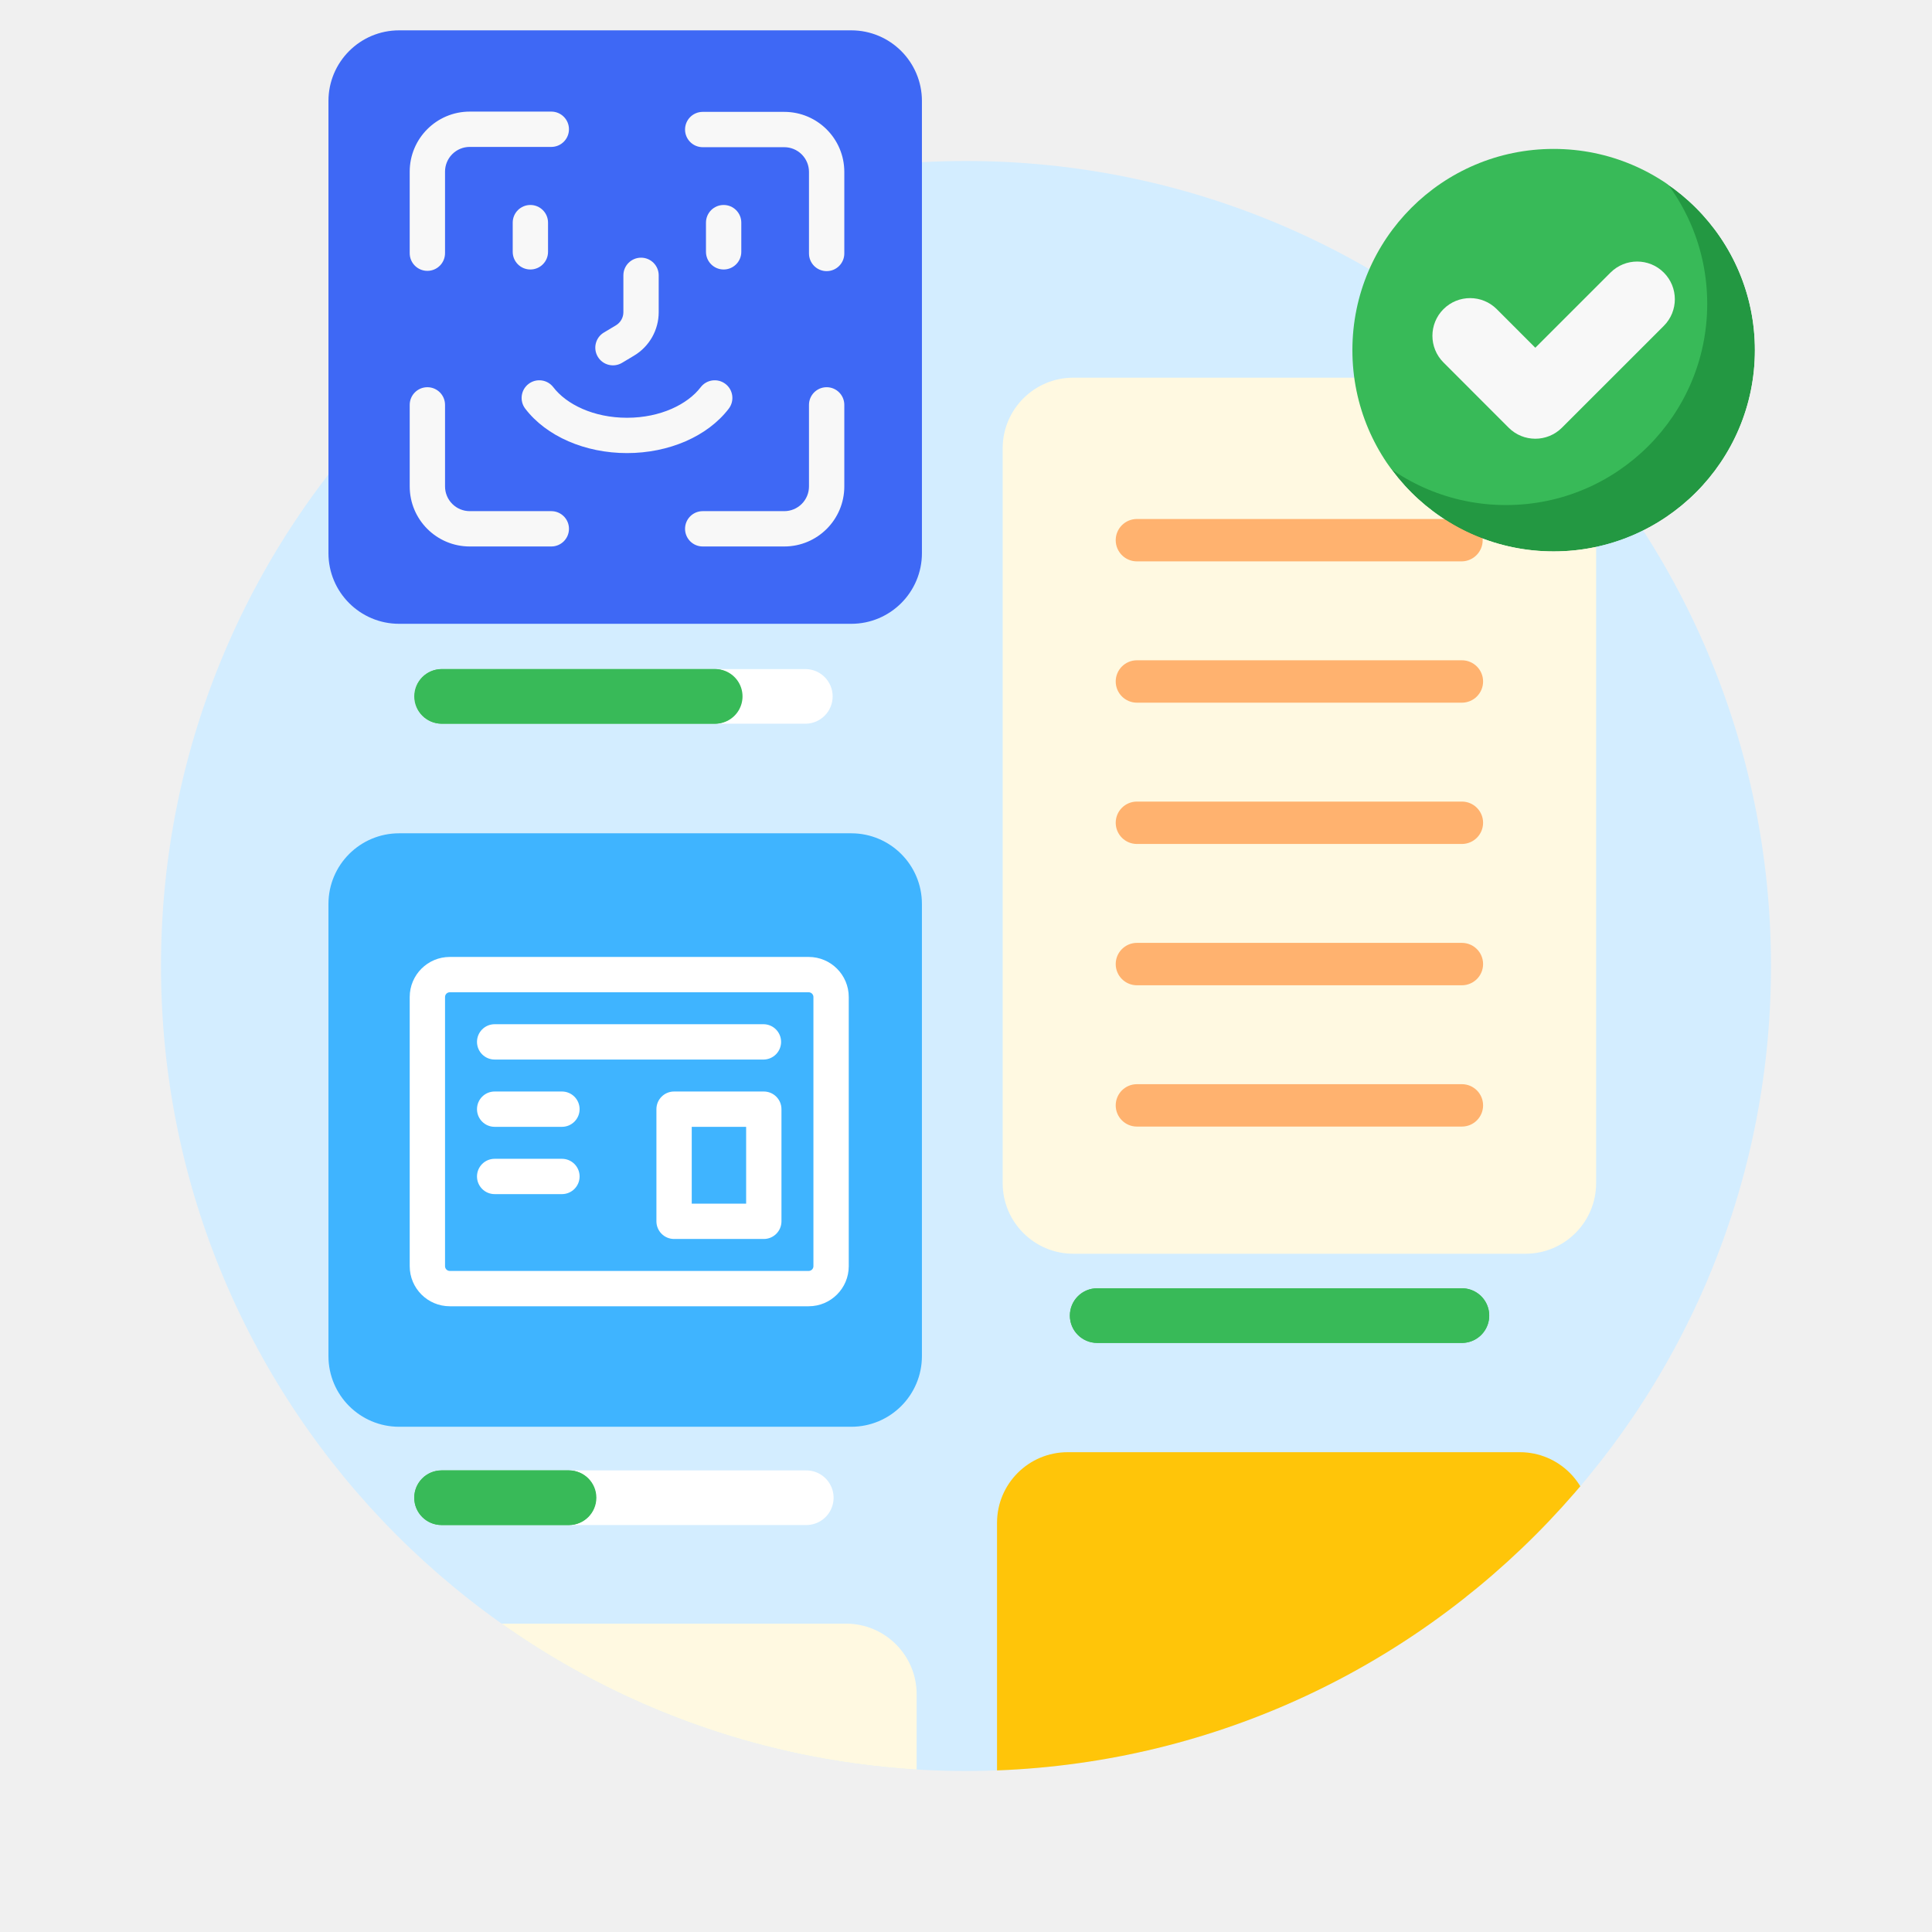
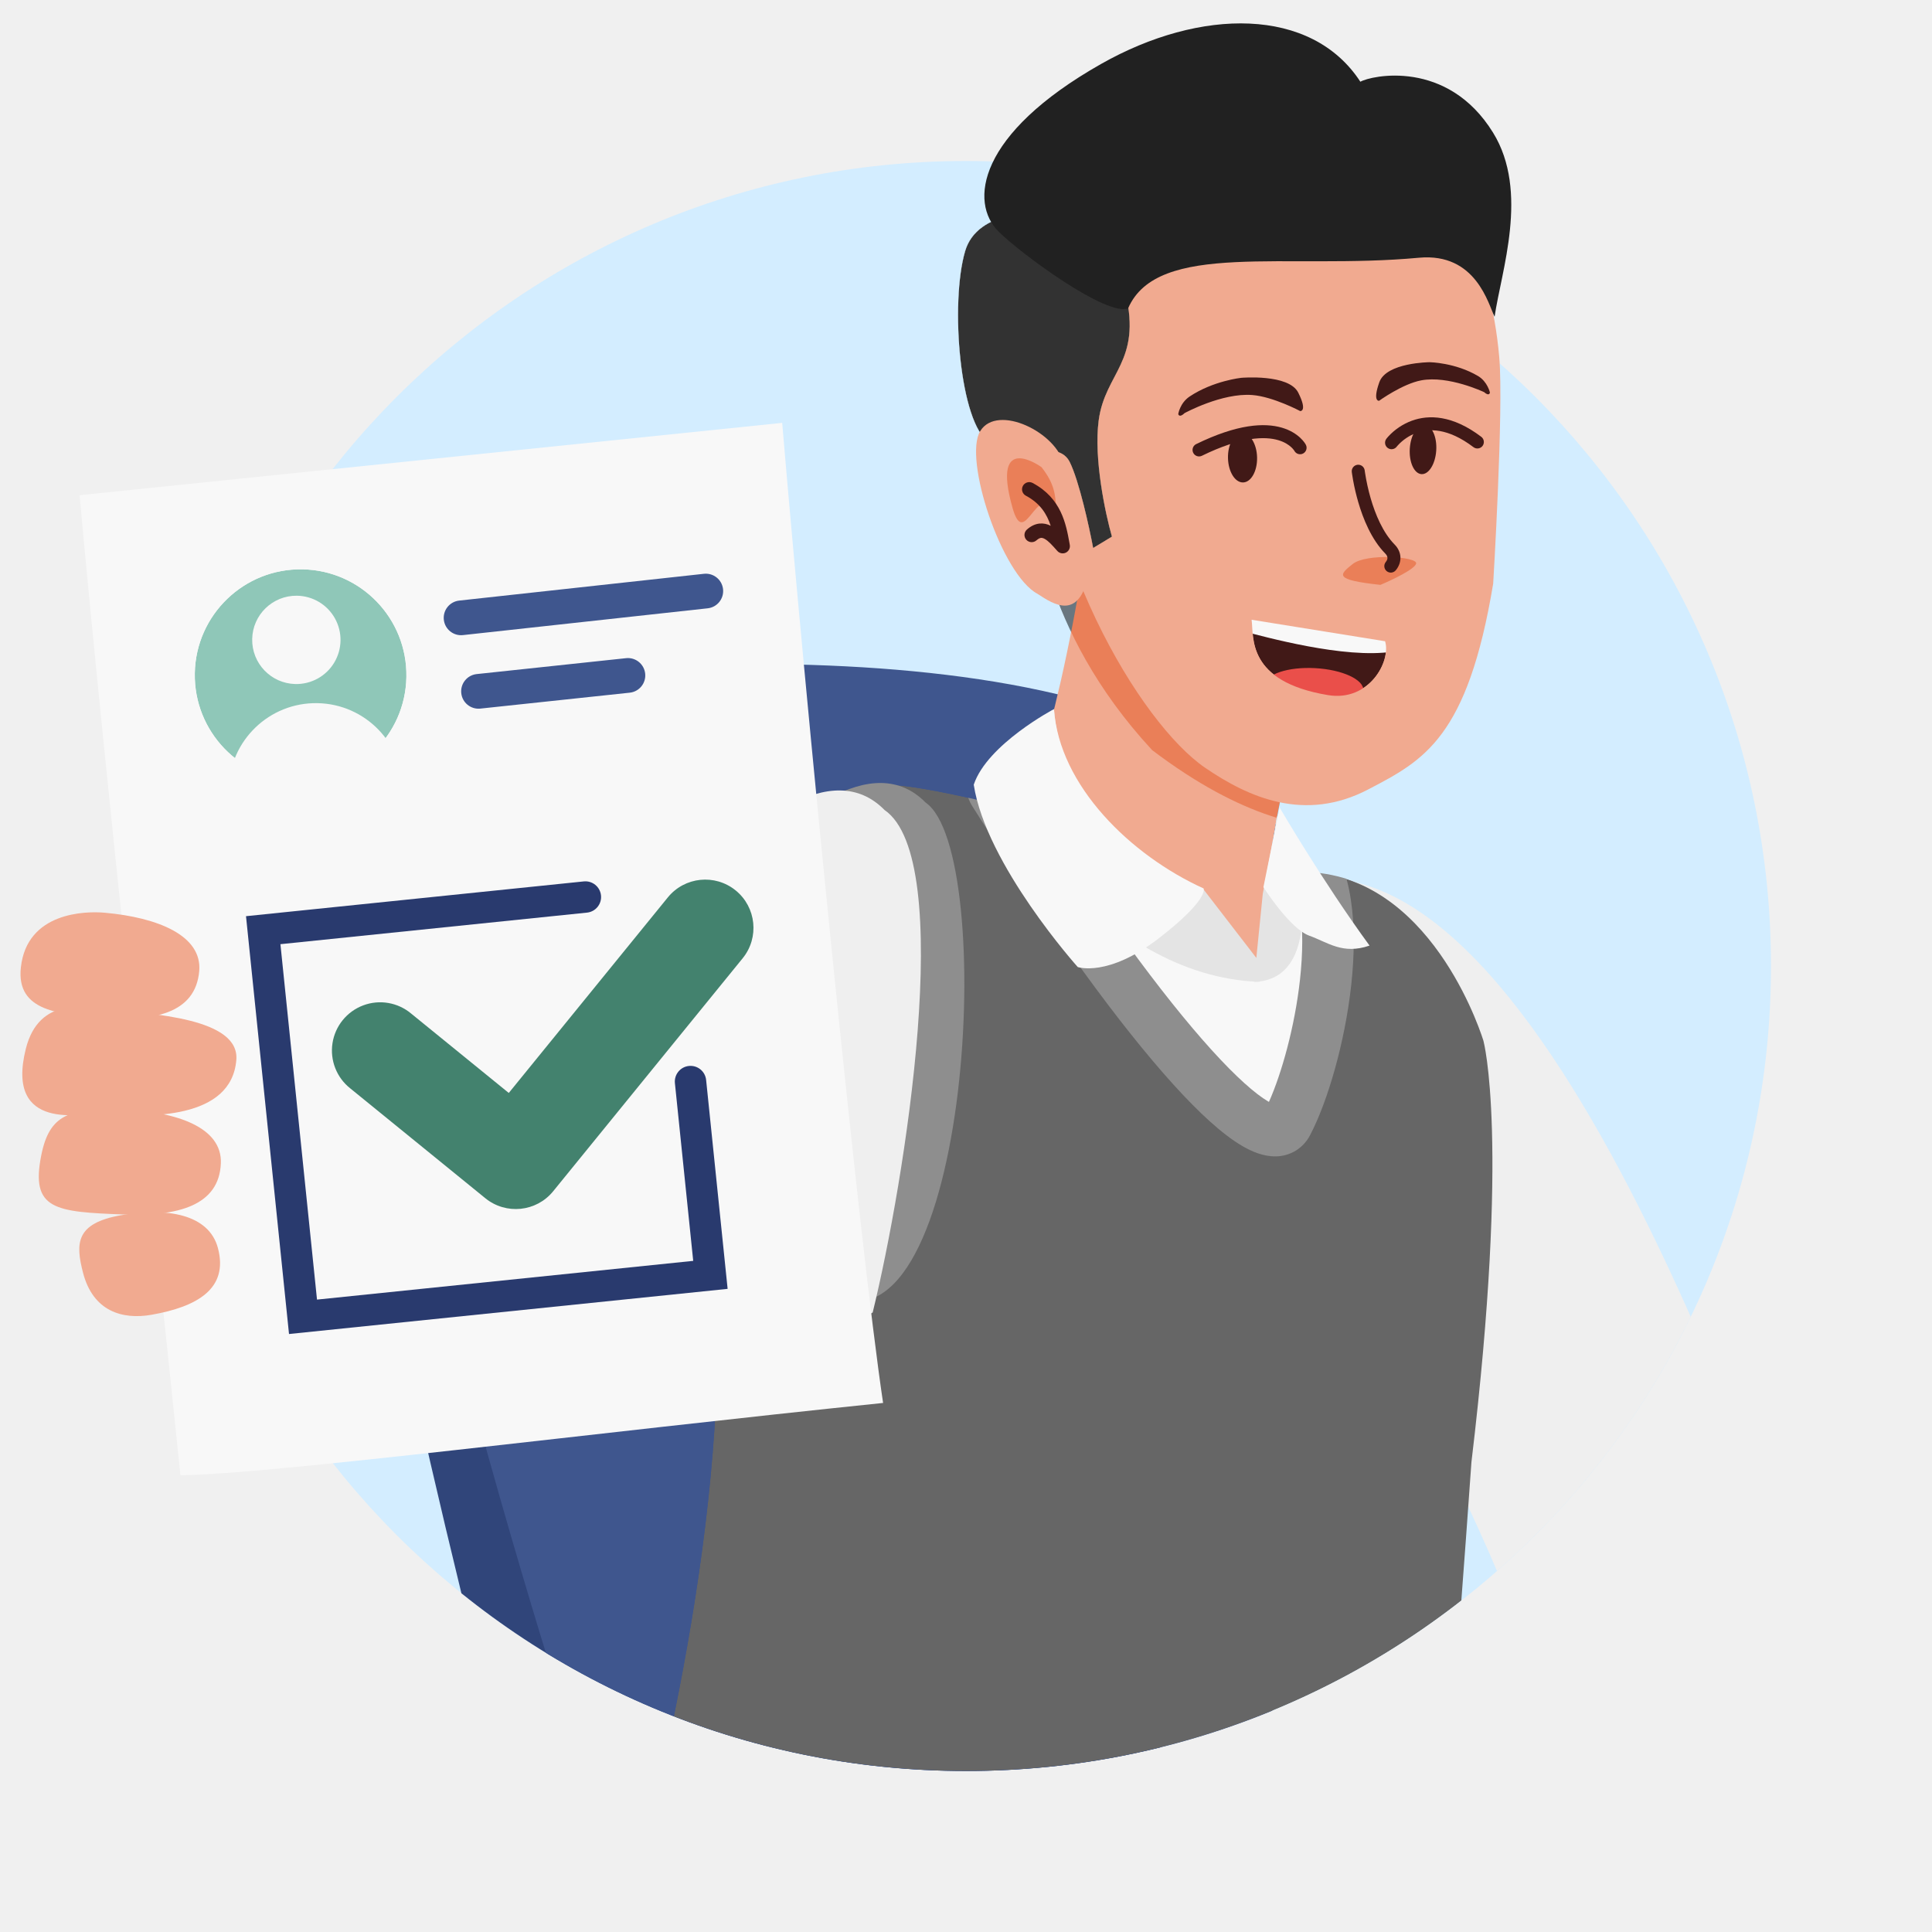
<svg xmlns="http://www.w3.org/2000/svg" width="240" height="240" fill="none" class="persona-ilustration" viewBox="0 0 240 240">
  <g clip-path="url(#cqJRjsGpbb_a)">
    <g clip-path="url(#cqJRjsGpbb_b)">
      <rect width="200" height="200" x="20" y="20" fill="#D3EDFF" rx="100" />
-       <rect width="73.722" height="73.722" x="123.854" y="180.396" fill="#FFC509" rx="8.776" />
-       <rect width="73.722" height="108.827" x="40.147" y="201.694" fill="#FFF9E1" rx="8.776" />
-       <rect width="45.637" height="5.266" x="54.189" y="219.247" fill="#FFB26F" rx="2.633" />
+       <path fill="#30457A" d="M115.521 130.7C78.172 85.83 62.208 79.387 44.65 89.568 27.09 99.748 75.438 266.147 75.438 266.147l78.612 4.72-.129-.756c-6.338-37.026-20.101-117.427-38.4-139.411" />
+       <path fill="#3F568E" d="M157.554 100.819C141.8 76.709 69.034 81.455 50.103 86.866S70.65 214.418 70.65 214.418l86.904 48.357c-6.279-36.677 15.753-137.847-.001-161.956" />
+       <path fill="#EFEFEF" d="M189.18 204.201c6.337 3.944 28.002 9.143 35.051-6.073-7.176-15.746-36.866-107.648-70.548-85.645-9.085 5.935 31.862 75.365 35.497 91.718" />
+       <mask id="cqJRjsGpbb_c" width="131" height="189" x="63" y="97" maskUnits="userSpaceOnUse" style="mask-type:alpha">
+         <path fill="#666" d="M187.403 129.061s-8.932-19.243-24.024-20.673c-17.677-1.674-47.257-11.83-54.872-10.872-7.615.957-31.402 7.048-22.348 41.701 13.476 51.577-22.845 143.717-22.845 143.717s87.049 5.981 118.794-.224c4.86-34.587 6.83-48.287 10.563-101.303 4.801-40.089-5.268-52.346-5.268-52.346" />
+       </mask>
+       <g mask="url(#cqJRjsGpbb_c)">
+         <path fill="#666" d="M184.286 129.32s-5.818-19.502-20.91-20.932c-17.676-1.674-47.256-11.83-54.872-10.872-7.615.957-31.401 7.048-22.347 41.701C99.633 190.794 63.31 282.934 63.31 282.934s77.169 6.205 108.915 0c4.86-34.587 6.829-48.286 10.562-101.302 4.801-40.089 1.498-52.312 1.498-52.312" />
+         <path fill="#F8F8F8" d="M161.612 105.039c6.507 6.827 2.221 26.954-1.69 34.465-2.591 4.976-16.772-9.839-36.492-41.157-4.4-8.934 30.049-1.842 38.182 6.692" />
+         <path fill="#8E8E8E" fill-rule="evenodd" d="M152.787 96.166c4.403 1.765 8.616 4.015 11.142 6.665 2.267 2.378 3.378 5.657 3.878 8.934.507 3.327.44 7.014.048 10.598-.779 7.115-2.913 14.429-5.095 18.619a4.95 4.95 0 0 1-1.76 1.936 4.9 4.9 0 0 1-2.534.731c-1.548.022-3.007-.618-4.189-1.315-2.437-1.434-5.334-4.099-8.55-7.651-6.513-7.194-15.101-18.903-25.005-34.632a3 3 0 0 1-.163-.29c-.893-1.815-1.161-4.149.456-6.09 1.299-1.56 3.292-2.143 4.853-2.404 3.311-.554 7.912-.15 12.55.731 4.728.898 9.86 2.36 14.369 4.168M126.75 97.61c9.552 15.093 17.695 26.121 23.722 32.778 3.118 3.445 5.484 5.508 7.051 6.431l.11.063c1.578-3.539 3.22-9.366 3.86-15.216.355-3.24.384-6.334-.013-8.936-.404-2.651-1.198-4.449-2.184-5.484-1.541-1.617-4.684-3.454-8.89-5.139-4.1-1.644-8.831-2.995-13.181-3.821-4.441-.843-8.136-1.07-10.301-.707q-.091.015-.174.031" clip-rule="evenodd" />
+       </g>
+       <path fill="#8E8E8E" d="M103.353 160.953c-6.42 3.809-23.807 5.086-30.53-10.277 0-21.01 29.338-64.058 42.154-50.984 8.957 6.127 5.608 69.454-11.624 61.261" />
+       <path fill="#EFEFEF" d="M108.408 163.044c-6.419 3.808-33.962 3.922-40.685-11.44 0-21.011 29.338-64.059 42.154-50.985 8.957 6.128 2.514 46.153-1.469 62.425" />
+       <mask id="cqJRjsGpbb_d" width="36" height="65" x="128" y="55" maskUnits="userSpaceOnUse" style="mask-type:alpha">
+         <path fill="#000" d="M163.876 80.581s-7.956 25.339-6.361 35.95c1.563 10.409-28.349-14.627-28.349-14.627s-2.568-12.6 1.545-38.059c4.114-25.46 33.173 16.734 33.173 16.734z" />
+       </mask>
+       <g mask="url(#cqJRjsGpbb_d)">
+         <path fill="#F1AA90" d="M163.874 80.581s-7.956 25.339-6.36 35.95c1.562 10.409-30.998-15.016-30.998-15.016s4.157-7.223 8.27-32.683c4.114-25.46 29.096 11.747 29.096 11.747z" />
+         <path fill="#000" fill-opacity=".5" d="M128.578 62.845s.43 15.117 14.548 30.339c22.372 16.972 33.63 6.357 33.63 6.357L135.27 56.346z" style="mix-blend-mode:overlay" />
+       </g>
+       <path fill="#E4E4E4" d="m156.994 120.198-7.567-9.815s-17.36-6.948-18.499-22.273c-.692 10.872-7.143 10.504-7.143 10.504s12.78 22.704 32.69 23.353z" />
+       <path fill="#E4E4E4" d="M158.629 101.335c1.917 7.259 2.99 9.693 2.99 9.693s1.669 10.771-5.851 10.936l1.099-10.936c.631-3.254 1.415-7.415 1.762-9.693" />
+       <path fill="#F8F8F8" d="M120.962 97.478c1.531 9.948 12.921 22.652 12.921 22.652s3.741 1.31 10.061-3.568 5.566-6.198 5.566-6.198c-9.015-4.098-17.915-12.707-18.582-22.278 0 0-8.29 4.365-9.966 9.392M158.958 100.312s5.325 9.152 11.172 17.153c-3.347 1.152-5.151-.392-7.488-1.231-2.422-.869-5.695-6.029-5.695-6.029z" />
    </g>
-     <path fill="#3E68F5" d="M40.802 12.546A8.776 8.776 0 0 1 49.58 3.77h56.168a8.777 8.777 0 0 1 8.777 8.776v56.169a8.777 8.777 0 0 1-8.777 8.776H49.579a8.776 8.776 0 0 1-8.777-8.776z" />
-     <path fill="#F8F8F8" fill-rule="evenodd" d="M79.633 32.01c1.212 0 2.194.982 2.194 2.194v4.578a6.29 6.29 0 0 1-3.06 5.396l-1.496.895a2.194 2.194 0 0 1-2.253-3.766l1.497-.895c.573-.343.924-.962.924-1.63v-4.578c0-1.212.983-2.194 2.194-2.194M89.893 25.463c1.212 0 2.194.982 2.194 2.194v3.626a2.194 2.194 0 0 1-4.388 0v-3.626c0-1.212.982-2.194 2.194-2.194M65.885 25.463c1.212 0 2.194.982 2.194 2.194v3.626a2.194 2.194 0 1 1-4.388 0v-3.626c0-1.212.982-2.194 2.194-2.194M90.118 47.691a2.194 2.194 0 0 1 .41 3.076c-2.627 3.437-7.429 5.517-12.64 5.517-5.21 0-10.011-2.08-12.639-5.516a2.194 2.194 0 0 1 3.486-2.666c1.618 2.116 4.984 3.794 9.154 3.794s7.536-1.678 9.154-3.794a2.194 2.194 0 0 1 3.075-.41M58.355 18.25a3.07 3.07 0 0 0-3.072 3.073v10.13a2.194 2.194 0 1 1-4.388 0v-10.13a7.46 7.46 0 0 1 7.46-7.46h10.13a2.194 2.194 0 0 1 0 4.388zM85.099 16.09c0-1.211.982-2.193 2.194-2.193h10.13a7.46 7.46 0 0 1 7.46 7.46v10.13a2.194 2.194 0 1 1-4.388 0v-10.13a3.07 3.07 0 0 0-3.072-3.072h-10.13a2.194 2.194 0 0 1-2.194-2.194M102.689 48.101c1.212 0 2.194.983 2.194 2.194v10.13a7.46 7.46 0 0 1-7.46 7.46h-10.13a2.194 2.194 0 0 1 0-4.388h10.13a3.07 3.07 0 0 0 3.072-3.072v-10.13c0-1.211.982-2.194 2.194-2.194M53.09 48.101c1.212 0 2.194.983 2.194 2.194v10.13a3.07 3.07 0 0 0 3.072 3.072h10.13a2.194 2.194 0 1 1 0 4.388h-10.13a7.46 7.46 0 0 1-7.46-7.46v-10.13c0-1.211.982-2.194 2.194-2.194" clip-rule="evenodd" />
-     <path fill="#3FB4FF" d="M40.802 112.292a8.776 8.776 0 0 1 8.777-8.776h56.168a8.777 8.777 0 0 1 8.777 8.776v56.169a8.777 8.777 0 0 1-8.777 8.776H49.579a8.776 8.776 0 0 1-8.777-8.776z" />
-     <path fill="#3FB4FF" d="M53.09 123.855a2.786 2.786 0 0 1 2.786-2.786h44.578a2.786 2.786 0 0 1 2.787 2.786v33.434a2.786 2.786 0 0 1-2.787 2.786H55.876a2.786 2.786 0 0 1-2.786-2.786z" />
-     <path fill="#fff" fill-rule="evenodd" d="M50.896 123.855a4.98 4.98 0 0 1 4.98-4.98h44.578a4.98 4.98 0 0 1 4.981 4.98v33.434a4.98 4.98 0 0 1-4.981 4.98H55.876a4.98 4.98 0 0 1-4.98-4.98zm4.98-.592a.59.59 0 0 0-.592.592v33.434c0 .327.265.592.592.592h44.578a.59.59 0 0 0 .592-.592v-33.434a.59.59 0 0 0-.592-.592z" clip-rule="evenodd" />
-     <path fill="#fff" fill-rule="evenodd" d="M59.254 129.427c0-1.212.982-2.195 2.194-2.195h33.434a2.195 2.195 0 0 1 0 4.389H61.448a2.194 2.194 0 0 1-2.194-2.194M59.254 137.785c0 1.212.982 2.194 2.194 2.194h8.358a2.194 2.194 0 1 0 0-4.388h-8.358a2.194 2.194 0 0 0-2.194 2.194M59.254 146.144c0 1.212.982 2.194 2.194 2.194h8.358a2.194 2.194 0 1 0 0-4.388h-8.358a2.194 2.194 0 0 0-2.194 2.194" clip-rule="evenodd" />
-     <path fill="#3FB4FF" d="M83.737 137.785h11.145v13.931H83.737z" />
-     <path fill="#fff" fill-rule="evenodd" d="M81.543 137.785c0-1.212.982-2.194 2.194-2.194h11.145c1.211 0 2.194.982 2.194 2.194v13.931a2.194 2.194 0 0 1-2.194 2.194H83.737a2.194 2.194 0 0 1-2.194-2.194zm4.388 2.194v9.543h6.757v-9.543z" clip-rule="evenodd" />
-     <path fill="#FFF9E1" d="M124.556 55.694a8.776 8.776 0 0 1 8.776-8.777h56.169a8.776 8.776 0 0 1 8.776 8.777v91.274a8.776 8.776 0 0 1-8.776 8.776h-56.169a8.776 8.776 0 0 1-8.776-8.776z" />
-     <path fill="#FFB26F" d="M138.598 67.103a2.633 2.633 0 0 1 2.633-2.632h40.371a2.633 2.633 0 0 1 0 5.265h-40.371a2.633 2.633 0 0 1-2.633-2.633M138.598 84.656a2.633 2.633 0 0 1 2.633-2.633h40.371a2.633 2.633 0 0 1 0 5.266h-40.371a2.633 2.633 0 0 1-2.633-2.633M138.598 102.208a2.633 2.633 0 0 1 2.633-2.633h40.371a2.633 2.633 0 0 1 0 5.266h-40.371a2.633 2.633 0 0 1-2.633-2.633M138.598 119.761a2.633 2.633 0 0 1 2.633-2.633h40.371a2.633 2.633 0 0 1 0 5.266h-40.371a2.633 2.633 0 0 1-2.633-2.633M138.598 137.314a2.633 2.633 0 0 1 2.633-2.633h40.371a2.633 2.633 0 0 1 0 5.266h-40.371a2.633 2.633 0 0 1-2.633-2.633" />
-     <mask id="cqJRjsGpbb_c" width="51" height="51" x="167" y="18" maskUnits="userSpaceOnUse" style="mask-type:alpha">
-       <path fill="#009444" d="M192.999 68.499c13.807 0 25-11.193 25-25s-11.193-25-25-25-25 11.192-25 25 11.193 25 25 25" />
+     <path fill="#F1AA90" d="M186.245 44.406c-2.224-25.67-20.311-30.944-36.801-26.328-13.6 3.806-21.054 9.927-20.908 27.483.19 22.882 13.104 44.29 21.155 49.804 5.439 3.725 12.407 6.81 20.27 2.703l.088-.046c6.839-3.572 12.272-6.41 15.44-25.523 0 0 1.315-21.643.756-28.093" />
+     <path fill="#411917" d="M147.18 51.304s4.628-2.522 8.374-2.233c2.593.199 5.962 1.995 5.962 1.995s.941.072-.24-2.287c-1.18-2.359-7.074-1.846-7.074-1.846s-3.483.365-6.418 2.32c-1.22.818-1.418 2.185-1.418 2.185s.114.54.813-.142zM154.419 59.931c.998-.021 1.777-1.412 1.74-3.105s-.876-3.048-1.874-3.026-1.777 1.412-1.74 3.105.876 3.048 1.874 3.026" />
+     <path fill="#411917" fill-rule="evenodd" d="M162.213 55.24s.001.002-.701.37l.702-.368a.807.807 0 0 1-1.424.76l-.007-.012-.059-.087a2.5 2.5 0 0 0-.316-.348c-.304-.282-.818-.644-1.627-.88-1.616-.471-4.545-.476-9.507 1.957a.808.808 0 0 1-.71-1.45c5.165-2.532 8.526-2.681 10.669-2.057 1.07.312 1.801.809 2.274 1.248.235.218.403.42.517.574q.085.117.131.194l.038.063.012.022.005.009.002.003z" clip-rule="evenodd" />
+     <path fill="#411917" d="M184.335 48.701s-4.409-2.085-7.781-1.453c-2.333.437-5.234 2.536-5.234 2.536s-.846.158.023-2.3 6.255-2.49 6.255-2.49 3.188.044 6.015 1.72c1.176.702 1.471 2.046 1.471 2.046s-.057.548-.749-.067zM176.565 58.897c-.906-.075-1.548-1.506-1.434-3.194.114-1.689.942-2.997 1.848-2.921.906.075 1.549 1.506 1.434 3.194-.114 1.689-.941 2.997-1.848 2.921" />
+     <path fill="#411917" fill-rule="evenodd" d="m172.218 54.51.647.485za.808.808 0 0 0 1.293.97l.003-.004.023-.029.109-.127a5.878 5.878 0 0 1 2.291-1.539c1.533-.56 3.912-.654 7.1 1.766a.807.807 0 0 0 1.131-.153.81.81 0 0 0-.158-1.131c-3.578-2.716-6.528-2.766-8.632-1.998a7.5 7.5 0 0 0-2.933 1.973 5 5 0 0 0-.206.244l-.014.017-.004.007-.002.002zm1.294.97.001-.002-.629-.47c.625.467.629.47.628.471" clip-rule="evenodd" />
+     <path fill="#000" fill-opacity=".5" d="M175.92 69.995c-.114.685-3.007 2.058-4.44 2.66-5.831-.629-5.141-1.238-3.442-2.594s8.024-.921 7.882-.066" style="mix-blend-mode:overlay" />
+     <path fill="#411917" fill-rule="evenodd" d="M169.523 58.404v.002l.002.011.006.05.028.198a25.844 25.844 0 0 0 .713 3.247c.577 1.986 1.518 4.255 2.972 5.73l-.575.567.574-.568c.434.439.697.985.722 1.577s-.189 1.153-.572 1.619a.807.807 0 0 1-1.246-1.026c.165-.2.212-.381.206-.523-.006-.141-.068-.32-.258-.512l-.001-.001c-1.741-1.767-2.773-4.354-3.371-6.413a27 27 0 0 1-.628-2.657c-.062-.34-.105-.614-.133-.806q-.022-.144-.031-.223l-.008-.06-.002-.018-.001-.005v-.001l.802-.094-.802.093a.808.808 0 0 1 1.603-.187" clip-rule="evenodd" />
+     <mask id="cqJRjsGpbb_e" width="18" height="11" x="155" y="76" maskUnits="userSpaceOnUse" style="mask-type:alpha">
+       <path fill="#411917" d="m172.061 79.658-16.583-2.67c.296 2.134-.692 7.67 9.502 9.362 5.077.842 7.851-4.171 7.081-6.692" />
    </mask>
-     <g mask="url(#cqJRjsGpbb_c)">
-       <path fill="#239842" d="M192.999 68.499c13.807 0 25-11.193 25-25s-11.193-25-25-25-25 11.192-25 25 11.193 25 25 25" />
-       <path fill="#38BA58" d="M187.077 62.74c13.807 0 25-11.193 25-25s-11.193-25-25-25-25 11.193-25 25 11.193 25 25 25" />
-       <path fill="#F8F8F8" fill-rule="evenodd" d="M206.684 33.862a4.68 4.68 0 0 1-.002 6.621L194.03 53.13a4.68 4.68 0 0 1-6.621-.002l-8.099-8.105a4.681 4.681 0 1 1 6.623-6.618l4.79 4.793 9.34-9.336a4.68 4.68 0 0 1 6.621.001" clip-rule="evenodd" />
+     <g mask="url(#cqJRjsGpbb_e)">
+       <path fill="#411917" d="m172.061 79.658-16.583-2.67c.296 2.134-.692 7.67 9.502 9.362 5.077.842 7.851-4.171 7.081-6.692" />
+       <path fill="#F8F8F8" d="M173.01 80.944c-5.962.947-16.017-1.876-18.679-2.551l-.372-2.219 19.802 1.743c.315-.076.36 1.105-.751 3.027" />
+       <path fill="#EA4F4A" d="M169.368 85.773c-.074 1.347-2.876 2.29-6.26 2.105s-6.068-1.427-5.994-2.774 2.876-2.29 6.26-2.105 6.067 1.427 5.994 2.774" />
    </g>
-     <path fill="#fff" d="M51.459 86.508a3.394 3.394 0 0 1 3.393-3.393h45.247a3.394 3.394 0 0 1 0 6.787H54.852a3.393 3.393 0 0 1-3.393-3.394" />
-     <path fill="#38BA58" d="M51.459 86.508a3.394 3.394 0 0 1 3.393-3.393h33.935a3.394 3.394 0 0 1 0 6.787H54.852a3.393 3.393 0 0 1-3.393-3.394" />
-     <path fill="#38BA58" fill-rule="evenodd" d="M88.787 85.377H54.852a1.131 1.131 0 1 0 0 2.263h33.935a1.131 1.131 0 1 0 0-2.263m-33.935-2.262a3.394 3.394 0 0 0 0 6.787h33.935a3.394 3.394 0 1 0 0-6.787z" clip-rule="evenodd" />
-     <path fill="#fff" d="M51.459 186.052a3.393 3.393 0 0 1 3.393-3.393h45.247a3.394 3.394 0 1 1 0 6.787H54.852a3.394 3.394 0 0 1-3.393-3.394" />
-     <path fill="#38BA58" d="M51.459 186.052a3.393 3.393 0 0 1 3.393-3.393h15.837a3.393 3.393 0 1 1 0 6.787H54.852a3.394 3.394 0 0 1-3.393-3.394" />
-     <path fill="#38BA58" fill-rule="evenodd" d="M70.689 184.921H54.852a1.13 1.13 0 1 0 0 2.262h15.837a1.13 1.13 0 1 0 0-2.262m-15.837-2.262a3.393 3.393 0 1 0 0 6.787h15.837a3.394 3.394 0 0 0 0-6.787z" clip-rule="evenodd" />
-     <path fill="#38BA58" d="M132.904 163.429a3.393 3.393 0 0 1 3.393-3.394h45.247a3.394 3.394 0 1 1 0 6.787h-45.247a3.393 3.393 0 0 1-3.393-3.393" />
-     <path fill="#38BA58" fill-rule="evenodd" d="M181.544 162.298h-45.247a1.13 1.13 0 1 0 0 2.262h45.247a1.131 1.131 0 0 0 0-2.262m-45.247-2.263a3.393 3.393 0 0 0 0 6.787h45.247a3.394 3.394 0 1 0 0-6.787z" clip-rule="evenodd" />
+     <path fill="#212121" d="m138.128 66.662-2.332 1.41c-.481-2.574-1.736-8.314-2.906-10.673-1.463-2.949-6.347-.2-10.004-2.455s-4.882-17.303-2.99-23.749c1.514-5.156 9.123-5.152 12.738-4.505 1.724.408 5.574 2.932 7.188 9.754 2.017 8.528-2.541 9.835-3.337 15.764-.638 4.743.829 11.612 1.643 14.454" />
+     <path fill="#fff" d="m138.128 66.662-2.332 1.41c-.481-2.574-1.736-8.314-2.906-10.673-1.463-2.949-6.347-.2-10.004-2.455s-4.882-17.303-2.99-23.749c1.514-5.156 9.123-5.152 12.738-4.505 1.724.408 5.574 2.932 7.188 9.754 2.017 8.528-2.541 9.835-3.337 15.764-.638 4.743.829 11.612 1.643 14.454" opacity=".5" style="mix-blend-mode:overlay" />
+     <path fill="#212121" d="M176.259 32.017C159.84 33.54 143.802 29.87 140.14 38.3c-2.606 1.06-13.127-6.615-16.074-9.513-3.684-3.623-2.68-12.121 12.721-20.846 12.322-6.98 26.126-7.12 32.203 2.212 1.319-.763 10.801-2.878 16.483 6.325 4.524 7.327 1.004 17.238.191 22.869-.765-1.498-2.279-7.991-9.405-7.33" />
+     <path fill="#F1AA90" d="M121.776 53.536c2.143-3.432 9.561.211 10.38 4.21 1.36 6.636 3.074 13.59 3.074 13.59-1.198 5.811-4.329 3.756-6.303 2.46l-.047-.03c-4.449-2.364-9.246-16.797-7.104-20.23" />
+     <path fill="#000" fill-opacity=".5" d="M129.385 58.036s-6.335-4.616-3.611 5.034c1.508 5.34 2.883-3.17 5.421.187-.079-1.799-.197-3.155-1.81-5.22" style="mix-blend-mode:overlay" />
+     <path fill="#411917" fill-rule="evenodd" d="M127.065 60.364a.895.895 0 0 0 .369 1.211c1.781.948 2.608 2.272 3.088 3.74a2.5 2.5 0 0 0-1.36-.28c-.579.052-1.113.318-1.599.751a.895.895 0 1 0 1.191 1.337c.27-.24.456-.294.566-.304.115-.01.263.016.473.135.459.26.918.776 1.494 1.423l.058.065a.895.895 0 0 0 1.549-.754l-.034-.193c-.43-2.386-1.008-5.597-4.585-7.5a.894.894 0 0 0-1.21.37" clip-rule="evenodd" />
+     <path fill="#F8F8F8" d="M97.17 52.53 9.883 61.517c3.366 36.686 8.584 83.396 12.532 121.749 11.559-.171 50.859-5.236 87.286-8.986-2.99-20.048-9.67-87.646-12.533-121.748" />
+     <path fill="#3F568E" fill-rule="evenodd" d="M89.82 73.188a2.156 2.156 0 0 1-1.908 2.378l-30.4 3.328a2.156 2.156 0 1 1-.47-4.287l30.4-3.327a2.156 2.156 0 0 1 2.378 1.908M80.146 83.675a2.156 2.156 0 0 1-1.916 2.372l-18.596 1.981a2.156 2.156 0 0 1-.457-4.287l18.596-1.981a2.156 2.156 0 0 1 2.373 1.915" clip-rule="evenodd" />
+     <mask id="cqJRjsGpbb_f" width="27" height="28" x="24" y="70" maskUnits="userSpaceOnUse" style="mask-type:alpha">
+       <path fill="#39B54A" d="M37.105 97.01c7.258.13 13.248-5.648 13.378-12.907.13-7.258-5.648-13.248-12.906-13.378S24.329 76.373 24.199 83.63 29.846 96.88 37.105 97.01" />
+     </mask>
+     <g mask="url(#cqJRjsGpbb_f)">
+       <path fill="#8FC7B8" d="M37.105 97.01c7.258.13 13.248-5.648 13.378-12.907.13-7.258-5.648-13.248-12.906-13.378S24.329 76.373 24.199 83.63 29.846 96.88 37.105 97.01" />
+       <path fill="#F8F8F8" d="M36.68 84.973a5.486 5.486 0 1 0 .196-10.97 5.486 5.486 0 0 0-.197 10.97M39.044 108.987c5.975.107 10.907-4.65 11.014-10.625.107-5.976-4.65-10.907-10.626-11.014-5.975-.108-10.906 4.65-11.014 10.625-.107 5.976 4.65 10.907 10.626 11.014" />
+     </g>
+     <path fill="#293A6E" fill-rule="evenodd" d="m30.56 113.812 41.96-4.319a1.948 1.948 0 1 1 .4 3.876l-38.085 3.921 4.544 44.151 46.734-4.811-2.273-22.075a1.948 1.948 0 1 1 3.877-.399l2.671 25.951-54.486 5.609z" clip-rule="evenodd" />
+     <path fill="#43826E" fill-rule="evenodd" d="M91.388 110.613a5.99 5.99 0 0 1 .867 8.429l-23.537 28.939a5.99 5.99 0 0 1-8.429.867l-16.778-13.646a5.992 5.992 0 1 1 7.56-9.297l12.131 9.866 19.756-24.29a5.99 5.99 0 0 1 8.43-.868" clip-rule="evenodd" />
+     <path fill="#F1AA90" d="M2.593 120.168c-.618 5.587 5.035 5.796 9.839 6.223 6.654.592 11.848-.49 12.316-5.747.392-4.407-5.103-6.672-11.758-7.264-2.363-.21-9.636-.091-10.397 6.788" />
+     <path fill="#F1AA90" d="M3.204 130.298c-2.604 10.438 7.308 7.939 8.858 8.07 6.658.558 16.68.636 17.295-6.689.432-5.148-10.144-5.766-16.801-6.325-1.608-.135-7.676-1.77-9.352 4.944" />
+     <path fill="#F1AA90" d="M5.128 143.503c-1.358 6.786 1.704 7.049 10.307 7.366 6.676.245 11.807-1.105 12.001-6.38.163-4.42-5.442-6.397-12.118-6.643s-9.172.57-10.19 5.657" />
+     <path fill="#F1AA90" d="M10.311 158.093c1.243 4.815 4.895 5.87 8.522 5.231 5.661-.998 9.575-3.229 8.24-8.282-1.12-4.234-6.377-5.08-12.038-4.082-5.66.998-5.66 3.503-4.724 7.133" />
  </g>
  <defs>
    <clipPath id="cqJRjsGpbb_a">
      <path fill="#fff" d="M0 0h240v240H0z" />
    </clipPath>
    <clipPath id="cqJRjsGpbb_b">
      <rect width="200" height="200" x="20" y="20" fill="#fff" rx="100" />
    </clipPath>
  </defs>
</svg>
